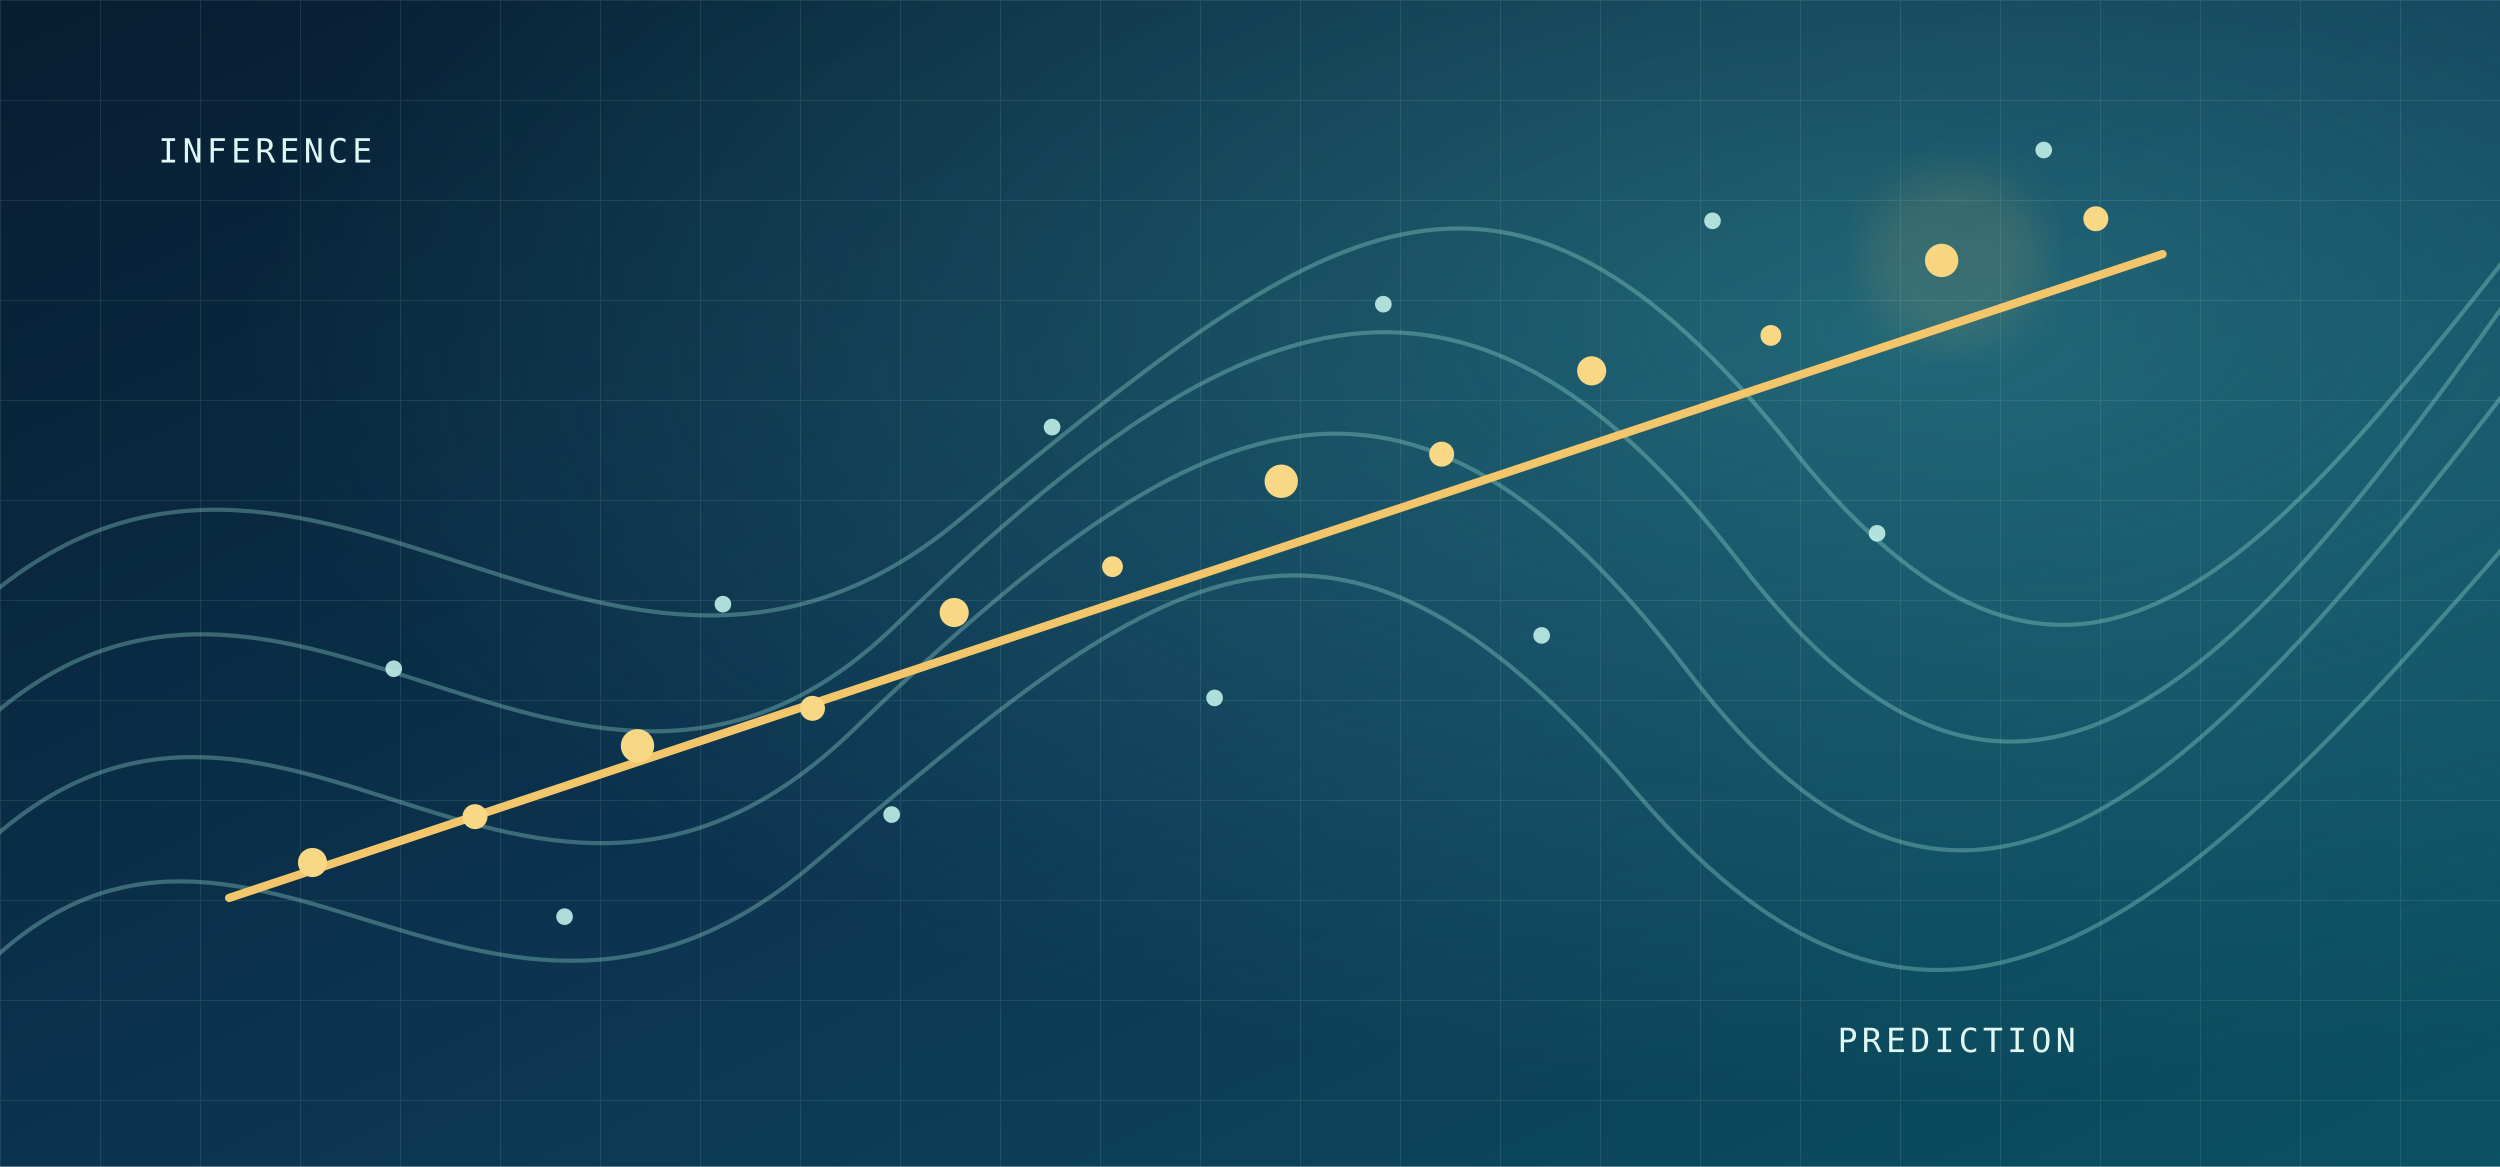
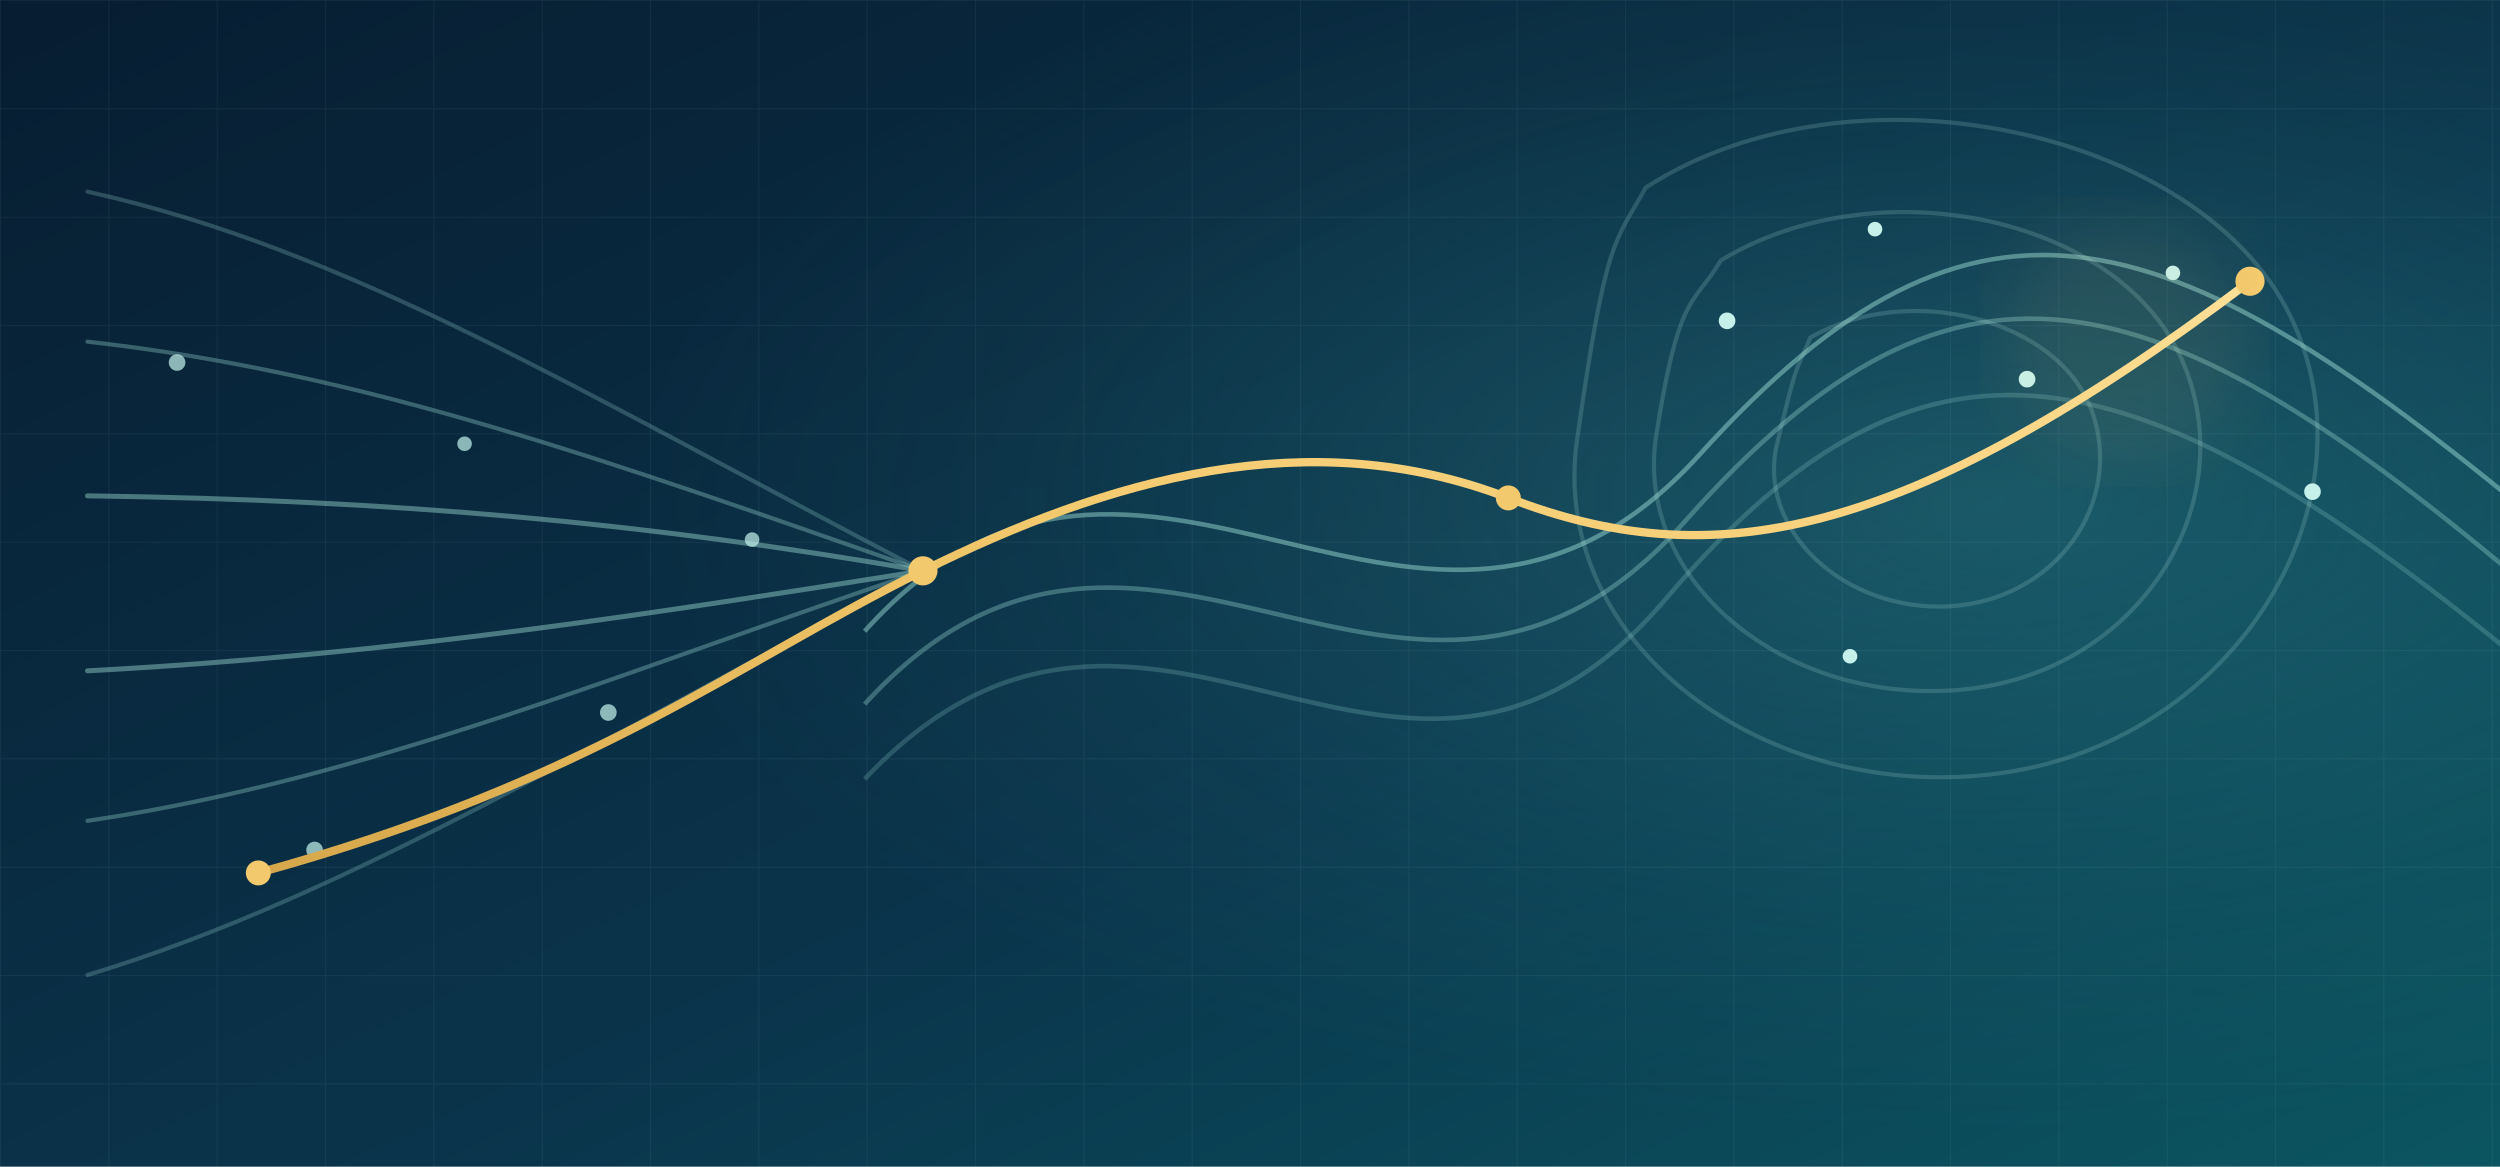
<svg xmlns="http://www.w3.org/2000/svg" viewBox="0 0 1200 560" role="img" aria-labelledby="title desc">
  <defs>
    <linearGradient id="bg" x1="0" y1="0" x2="1" y2="1">
      <stop offset="0" stop-color="#071d31" />
-       <stop offset=".55" stop-color="#0c3551" />
-       <stop offset="1" stop-color="#0b5262" />
+       <stop offset=".58" stop-color="#0a344b" />
+       <stop offset="1" stop-color="#0b5661" />
    </linearGradient>
-     <radialGradient id="glow" cx="76%" cy="28%" r="66%">
-       <stop offset="0" stop-color="#50d5cc" stop-opacity=".32" />
-       <stop offset="1" stop-color="#50d5cc" stop-opacity="0" />
+     <radialGradient id="field" cx="79%" cy="43%" r="54%">
+       <stop offset="0" stop-color="#54d3c7" stop-opacity=".22" />
+       <stop offset=".7" stop-color="#54d3c7" stop-opacity=".05" />
+       <stop offset="1" stop-color="#54d3c7" stop-opacity="0" />
    </radialGradient>
-     <pattern id="grid" width="48" height="48" patternUnits="userSpaceOnUse">
-       <path d="M48 0H0V48" fill="none" stroke="#d8f2ec" stroke-opacity=".10" stroke-width="1" />
+     <linearGradient id="gold" x1="0" y1="1" x2="1" y2="0">
+       <stop offset="0" stop-color="#d7a84b" />
+       <stop offset=".5" stop-color="#f3c96d" />
+       <stop offset="1" stop-color="#ffe09a" />
+     </linearGradient>
+     <pattern id="grid" width="52" height="52" patternUnits="userSpaceOnUse">
+       <path d="M52 0H0V52" fill="none" stroke="#d8f2ec" stroke-opacity=".055" stroke-width="1" />
    </pattern>
-     <filter id="blur">
-       <feGaussianBlur stdDeviation="10" />
+     <filter id="soft">
+       <feGaussianBlur stdDeviation="16" />
    </filter>
  </defs>
  <rect width="1200" height="560" fill="url(#bg)" />
-   <rect width="1200" height="560" fill="url(#glow)" />
+   <rect width="1200" height="560" fill="url(#field)" />
  <rect width="1200" height="560" fill="url(#grid)" />
-   <g fill="none" stroke="#a3e7dc" stroke-opacity=".32" stroke-width="2">
-     <path d="M-30 430C120 250 245 510 410 350S675 145 810 322s245 62 420-170" />
-     <path d="M-30 370C125 190 270 455 430 300S700 95 835 270s238 64 395-164" />
-     <path d="M-30 310C135 130 285 395 460 250S720 40 860 215s230 53 370-126" />
-     <path d="M-30 490C105 315 225 555 390 415S635 205 785 380s265 60 445-150" />
+   <g fill="none" stroke="#a8e4dc" stroke-linecap="round">
+     <path d="M42 92C168 120 278 188 443 274" stroke-opacity=".24" stroke-width="2" />
+     <path d="M42 164C176 179 294 222 443 274" stroke-opacity=".32" stroke-width="2" />
+     <path d="M42 238C190 240 310 251 443 274" stroke-opacity=".42" stroke-width="2.4" />
+     <path d="M42 468C168 430 292 352 443 274" stroke-opacity=".24" stroke-width="2" />
+     <path d="M42 394C178 374 302 321 443 274" stroke-opacity=".32" stroke-width="2" />
+     <path d="M42 322C192 314 316 294 443 274" stroke-opacity=".42" stroke-width="2.4" />
  </g>
-   <g stroke="#f4c66b" stroke-width="4" stroke-linecap="round">
-     <path d="M110 431L1038 122" />
+   <g fill="#bfeee8" fill-opacity=".72">
+     <circle cx="85" cy="174" r="4" />
+     <circle cx="151" cy="408" r="4" />
+     <circle cx="223" cy="213" r="3.5" />
+     <circle cx="292" cy="342" r="4" />
+     <circle cx="361" cy="259" r="3.5" />
+     <circle cx="443" cy="274" r="6" />
  </g>
-   <g fill="#f8d785">
-     <circle cx="150" cy="414" r="7" />
-     <circle cx="228" cy="392" r="6" />
-     <circle cx="306" cy="358" r="8" />
-     <circle cx="390" cy="340" r="6" />
-     <circle cx="458" cy="294" r="7" />
-     <circle cx="534" cy="272" r="5" />
-     <circle cx="615" cy="231" r="8" />
-     <circle cx="692" cy="218" r="6" />
-     <circle cx="764" cy="178" r="7" />
-     <circle cx="850" cy="161" r="5" />
-     <circle cx="932" cy="125" r="8" />
-     <circle cx="1006" cy="105" r="6" />
+   <g fill="none" stroke="#9cddd5" stroke-width="2.2">
+     <path d="M415 338C550 190 676 400 809 250S1039 131 1228 294" stroke-opacity=".34" />
+     <path d="M415 303C549 154 682 366 816 218S1042 102 1228 258" stroke-opacity=".48" />
+     <path d="M415 374C552 229 672 438 800 287S1032 168 1228 332" stroke-opacity=".22" />
  </g>
-   <g fill="#bfeee8" fill-opacity=".9">
-     <circle cx="189" cy="321" r="4" />
-     <circle cx="271" cy="440" r="4" />
-     <circle cx="347" cy="290" r="4" />
-     <circle cx="428" cy="391" r="4" />
-     <circle cx="505" cy="205" r="4" />
-     <circle cx="583" cy="335" r="4" />
-     <circle cx="664" cy="146" r="4" />
-     <circle cx="740" cy="305" r="4" />
-     <circle cx="822" cy="106" r="4" />
-     <circle cx="901" cy="256" r="4" />
-     <circle cx="981" cy="72" r="4" />
+   <g fill="none" stroke="#b8ebe4" stroke-opacity=".18" stroke-width="2">
+     <path d="M790 90C889 26 1055 62 1099 151s-25 204-138 220-218-62-204-160 18-94 33-121z" />
+     <path d="M826 125c74-45 190-22 221 47s-20 151-105 159-158-52-147-122 18-62 31-84z" />
+     <path d="M869 162c47-27 119-9 135 35s-17 91-68 94-93-37-83-78 8-32 16-51z" />
  </g>
-   <g fill="#dff8f4" font-family="ui-monospace, SFMono-Regular, Menlo, monospace" font-size="16" letter-spacing="2">
-     <text x="76" y="78">INFERENCE</text>
-     <text x="882" y="505">PREDICTION</text>
+   <g fill="#c6f0ea">
+     <circle cx="829" cy="154" r="4" />
+     <circle cx="900" cy="110" r="3.5" />
+     <circle cx="973" cy="182" r="4" />
+     <circle cx="1043" cy="131" r="3.5" />
+     <circle cx="1110" cy="236" r="4" />
+     <circle cx="888" cy="315" r="3.5" />
  </g>
-   <circle cx="938" cy="124" r="42" fill="#f4c66b" fill-opacity=".12" filter="url(#blur)" />
+   <path d="M124 419C284 375 354 318 443 274s185-72 281-35 188 23 356-104" fill="none" stroke="url(#gold)" stroke-linecap="round" stroke-width="4" />
+   <g fill="#f3c96d">
+     <circle cx="124" cy="419" r="6" />
+     <circle cx="443" cy="274" r="7" />
+     <circle cx="724" cy="239" r="6" />
+     <circle cx="1080" cy="135" r="7" />
+   </g>
+   <circle cx="1020" cy="164" r="58" fill="#f3c96d" fill-opacity=".08" filter="url(#soft)" />
</svg>
